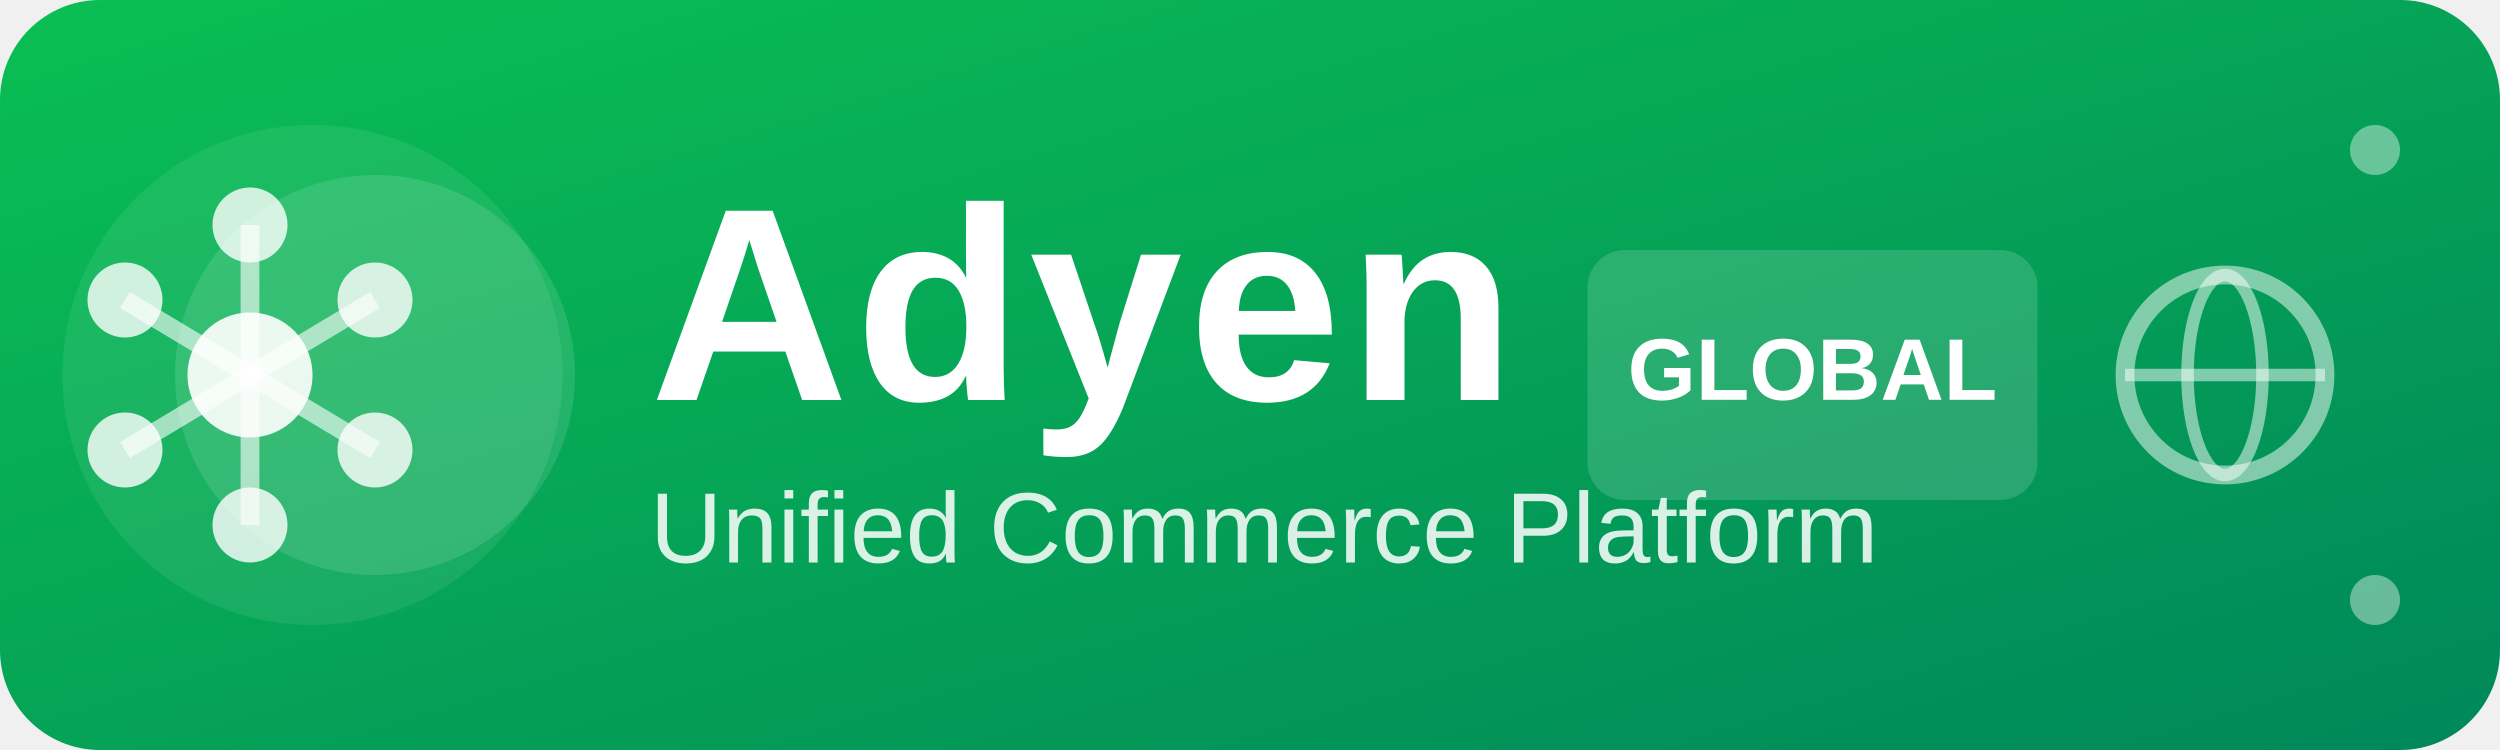
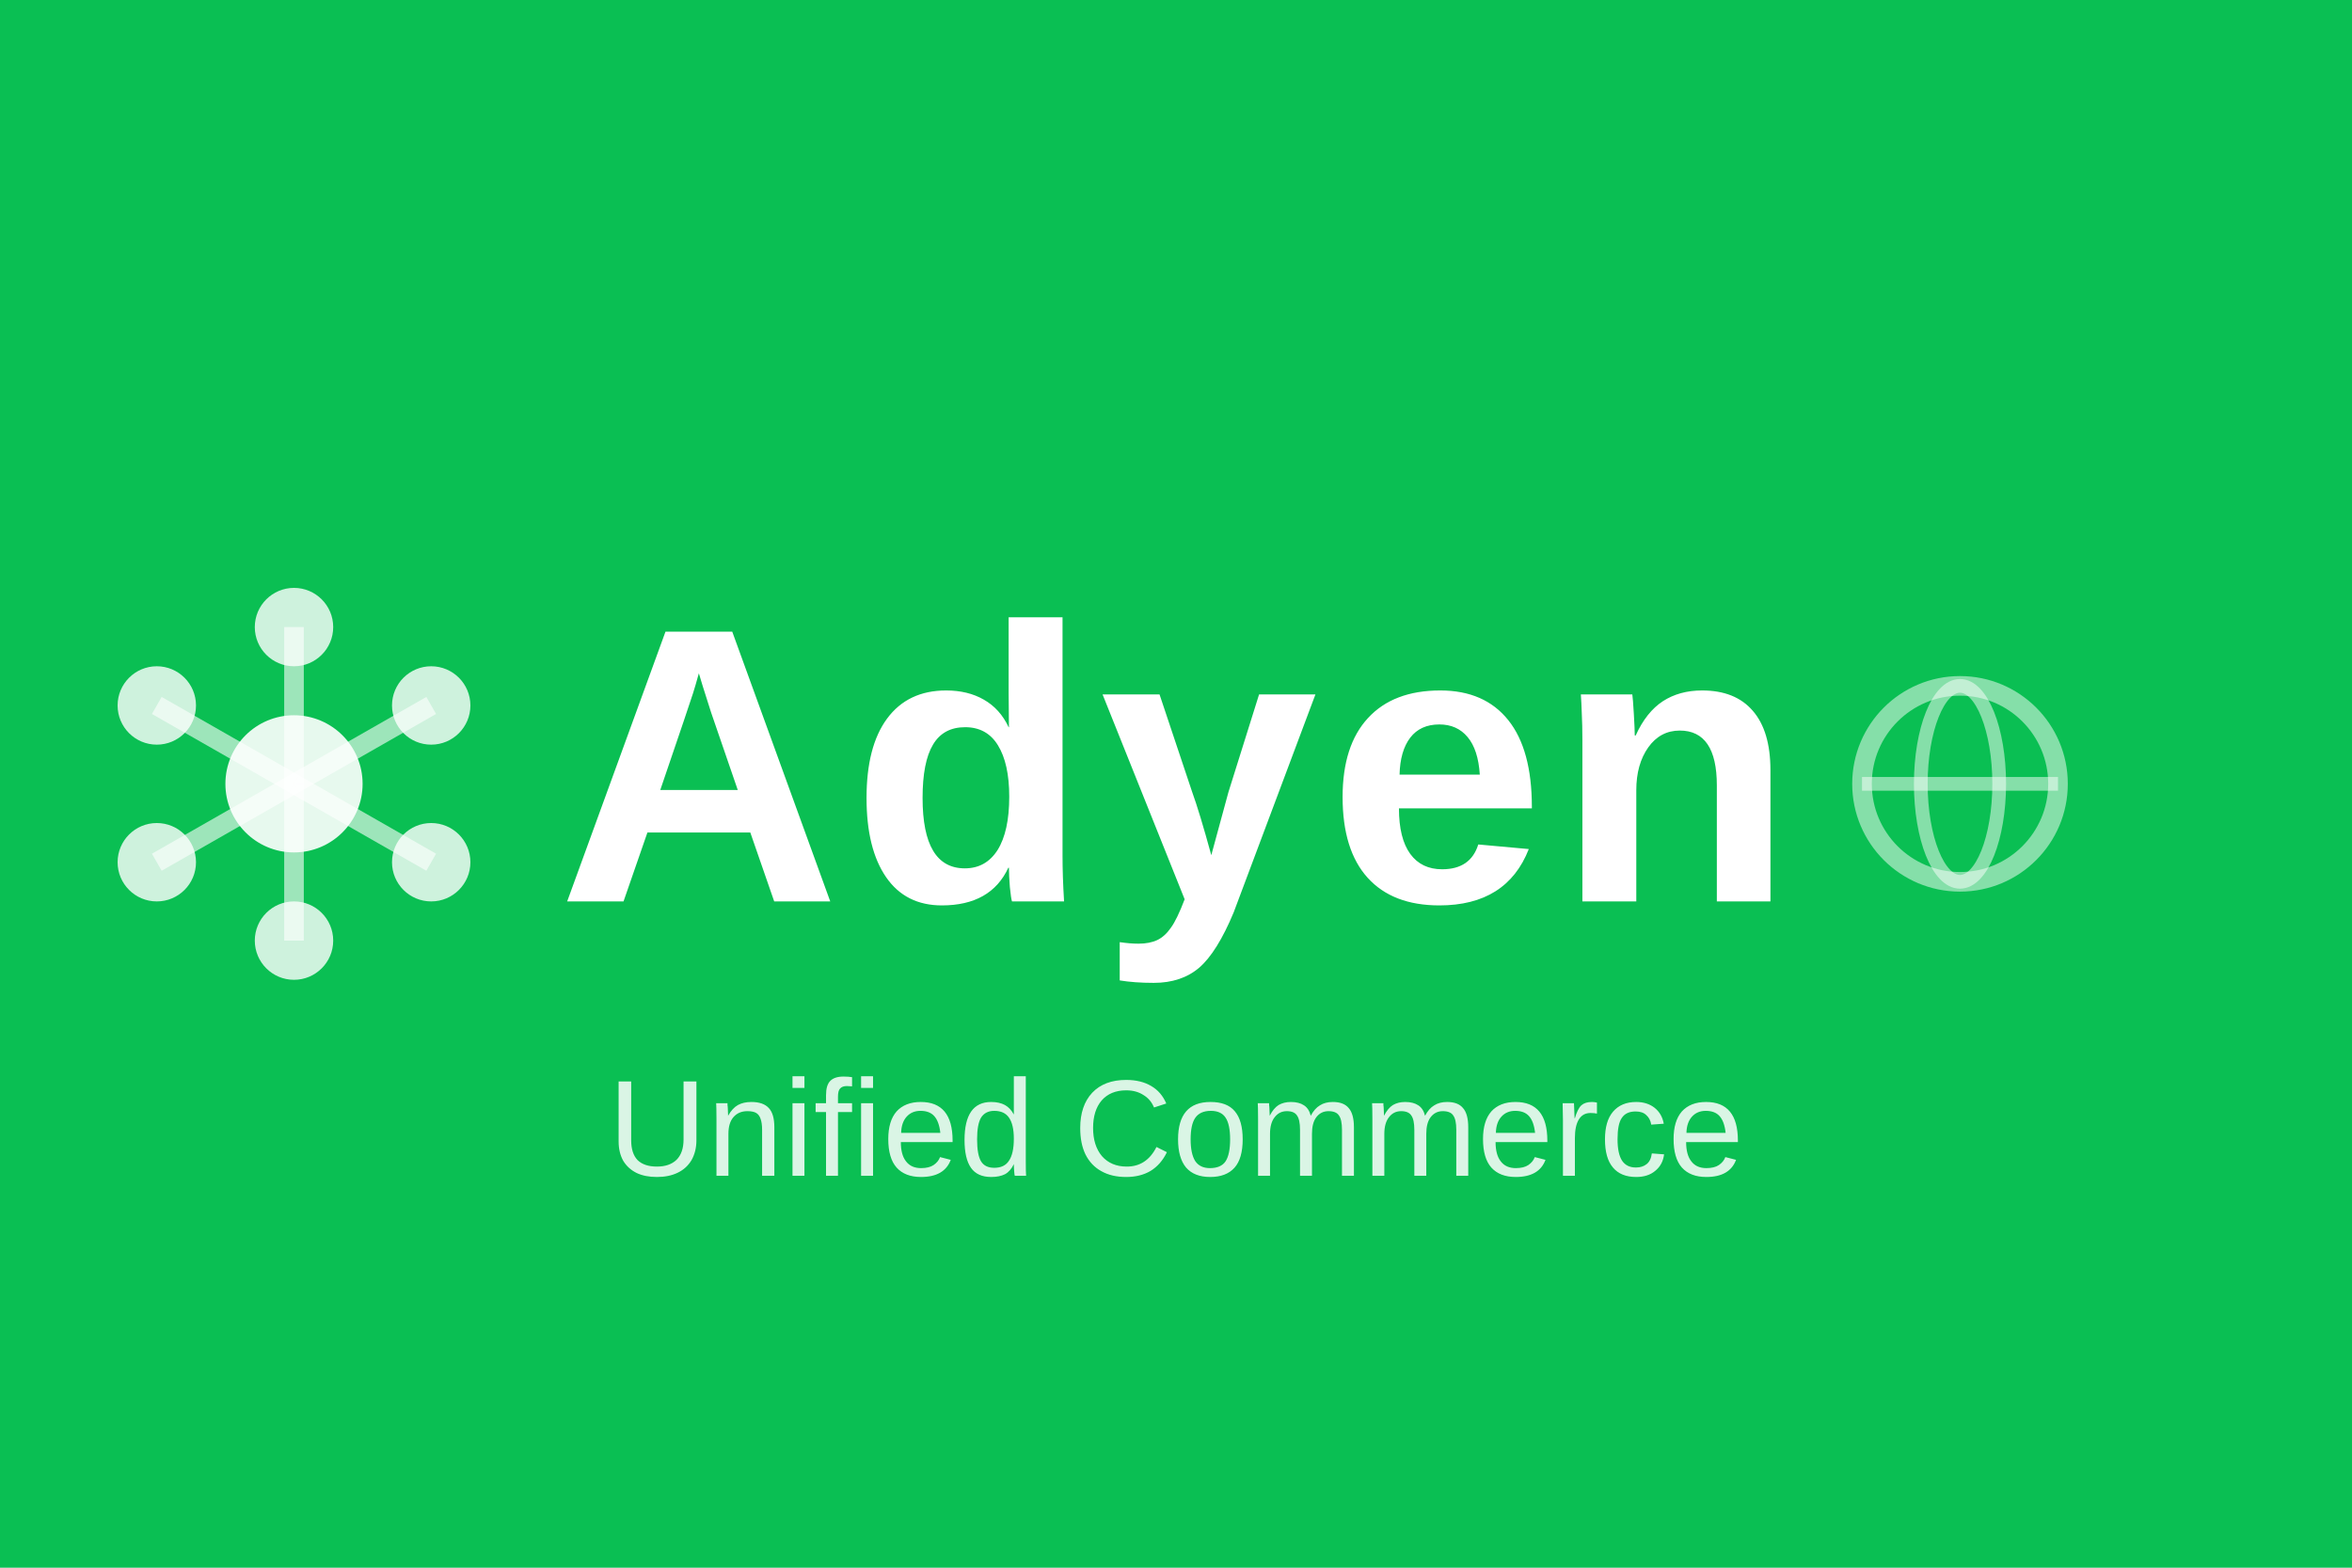
- <svg xmlns="http://www.w3.org/2000/svg" viewBox="0 0 200 60" fill="none">
-   <rect width="200" height="60" rx="8" fill="url(#adyenGradient)" />
-   <defs>
-     <linearGradient id="adyenGradient" x1="0%" y1="0%" x2="100%" y2="100%">
-       <stop offset="0%" style="stop-color:#0ABF53;stop-opacity:1" />
-       <stop offset="100%" style="stop-color:#00875A;stop-opacity:1" />
-     </linearGradient>
-   </defs>
-   <circle cx="25" cy="30" r="20" fill="white" opacity="0.08" />
-   <circle cx="30" cy="30" r="16" fill="white" opacity="0.12" />
-   <g transform="translate(20, 30)">
-     <circle cx="0" cy="0" r="5" fill="white" opacity="0.9" />
-     <circle cx="0" cy="-12" r="3" fill="white" opacity="0.8" />
-     <circle cx="10" cy="-6" r="3" fill="white" opacity="0.8" />
-     <circle cx="10" cy="6" r="3" fill="white" opacity="0.8" />
-     <circle cx="0" cy="12" r="3" fill="white" opacity="0.8" />
-     <circle cx="-10" cy="6" r="3" fill="white" opacity="0.8" />
-     <circle cx="-10" cy="-6" r="3" fill="white" opacity="0.8" />
-     <line x1="0" y1="0" x2="0" y2="-12" stroke="white" stroke-width="1.5" opacity="0.6" />
-     <line x1="0" y1="0" x2="10" y2="-6" stroke="white" stroke-width="1.5" opacity="0.6" />
-     <line x1="0" y1="0" x2="10" y2="6" stroke="white" stroke-width="1.5" opacity="0.6" />
-     <line x1="0" y1="0" x2="0" y2="12" stroke="white" stroke-width="1.5" opacity="0.6" />
-     <line x1="0" y1="0" x2="-10" y2="6" stroke="white" stroke-width="1.5" opacity="0.6" />
-     <line x1="0" y1="0" x2="-10" y2="-6" stroke="white" stroke-width="1.5" opacity="0.6" />
+ <svg xmlns="http://www.w3.org/2000/svg" viewBox="0 0 120 80" fill="none">
+   <rect width="120" height="80" fill="#0ABF53" />
+   <g transform="translate(15, 40)">
+     <circle cx="0" cy="0" r="3.5" fill="white" opacity="0.9" />
+     <circle cx="0" cy="-8" r="2" fill="white" opacity="0.8" />
+     <circle cx="7" cy="-4" r="2" fill="white" opacity="0.8" />
+     <circle cx="7" cy="4" r="2" fill="white" opacity="0.8" />
+     <circle cx="0" cy="8" r="2" fill="white" opacity="0.8" />
+     <circle cx="-7" cy="4" r="2" fill="white" opacity="0.8" />
+     <circle cx="-7" cy="-4" r="2" fill="white" opacity="0.8" />
+     <line x1="0" y1="0" x2="0" y2="-8" stroke="white" stroke-width="1" opacity="0.6" />
+     <line x1="0" y1="0" x2="7" y2="-4" stroke="white" stroke-width="1" opacity="0.6" />
+     <line x1="0" y1="0" x2="7" y2="4" stroke="white" stroke-width="1" opacity="0.6" />
+     <line x1="0" y1="0" x2="0" y2="8" stroke="white" stroke-width="1" opacity="0.6" />
+     <line x1="0" y1="0" x2="-7" y2="4" stroke="white" stroke-width="1" opacity="0.6" />
+     <line x1="0" y1="0" x2="-7" y2="-4" stroke="white" stroke-width="1" opacity="0.6" />
  </g>
-   <text x="52" y="32" font-family="Arial, sans-serif" font-size="22" font-weight="bold" fill="white" letter-spacing="0.5">
+   <text x="60" y="46" font-family="Arial, sans-serif" font-size="20" font-weight="bold" fill="white" text-anchor="middle" letter-spacing="0.5">
    Adyen
  </text>
-   <text x="52" y="45" font-family="Arial, sans-serif" font-size="8" fill="white" opacity="0.85">
-     Unified Commerce Platform
+   <text x="60" y="60" font-family="Arial, sans-serif" font-size="7" fill="white" text-anchor="middle" opacity="0.85">
+     Unified Commerce
  </text>
-   <g transform="translate(145, 30)">
-     <rect x="-18" y="-10" width="36" height="20" rx="3" fill="white" opacity="0.15" />
-     <text x="0" y="0" font-family="Arial, sans-serif" font-size="7" font-weight="bold" fill="white" text-anchor="middle" dominant-baseline="middle">
-       GLOBAL
-     </text>
+   <g transform="translate(100, 40)">
+     <circle cx="0" cy="0" r="5" stroke="white" stroke-width="1" fill="none" opacity="0.5" />
+     <ellipse cx="0" cy="0" rx="2" ry="5" stroke="white" stroke-width="0.7" fill="none" opacity="0.5" />
+     <line x1="-5" y1="0" x2="5" y2="0" stroke="white" stroke-width="0.7" opacity="0.5" />
  </g>
-   <g transform="translate(178, 30)">
-     <circle cx="0" cy="0" r="8" stroke="white" stroke-width="1.5" fill="none" opacity="0.5" />
-     <ellipse cx="0" cy="0" rx="3" ry="8" stroke="white" stroke-width="1" fill="none" opacity="0.5" />
-     <line x1="-8" y1="0" x2="8" y2="0" stroke="white" stroke-width="1" opacity="0.5" />
-   </g>
-   <circle cx="190" cy="12" r="2" fill="white" opacity="0.4" />
-   <circle cx="190" cy="48" r="2" fill="white" opacity="0.4" />
</svg>
